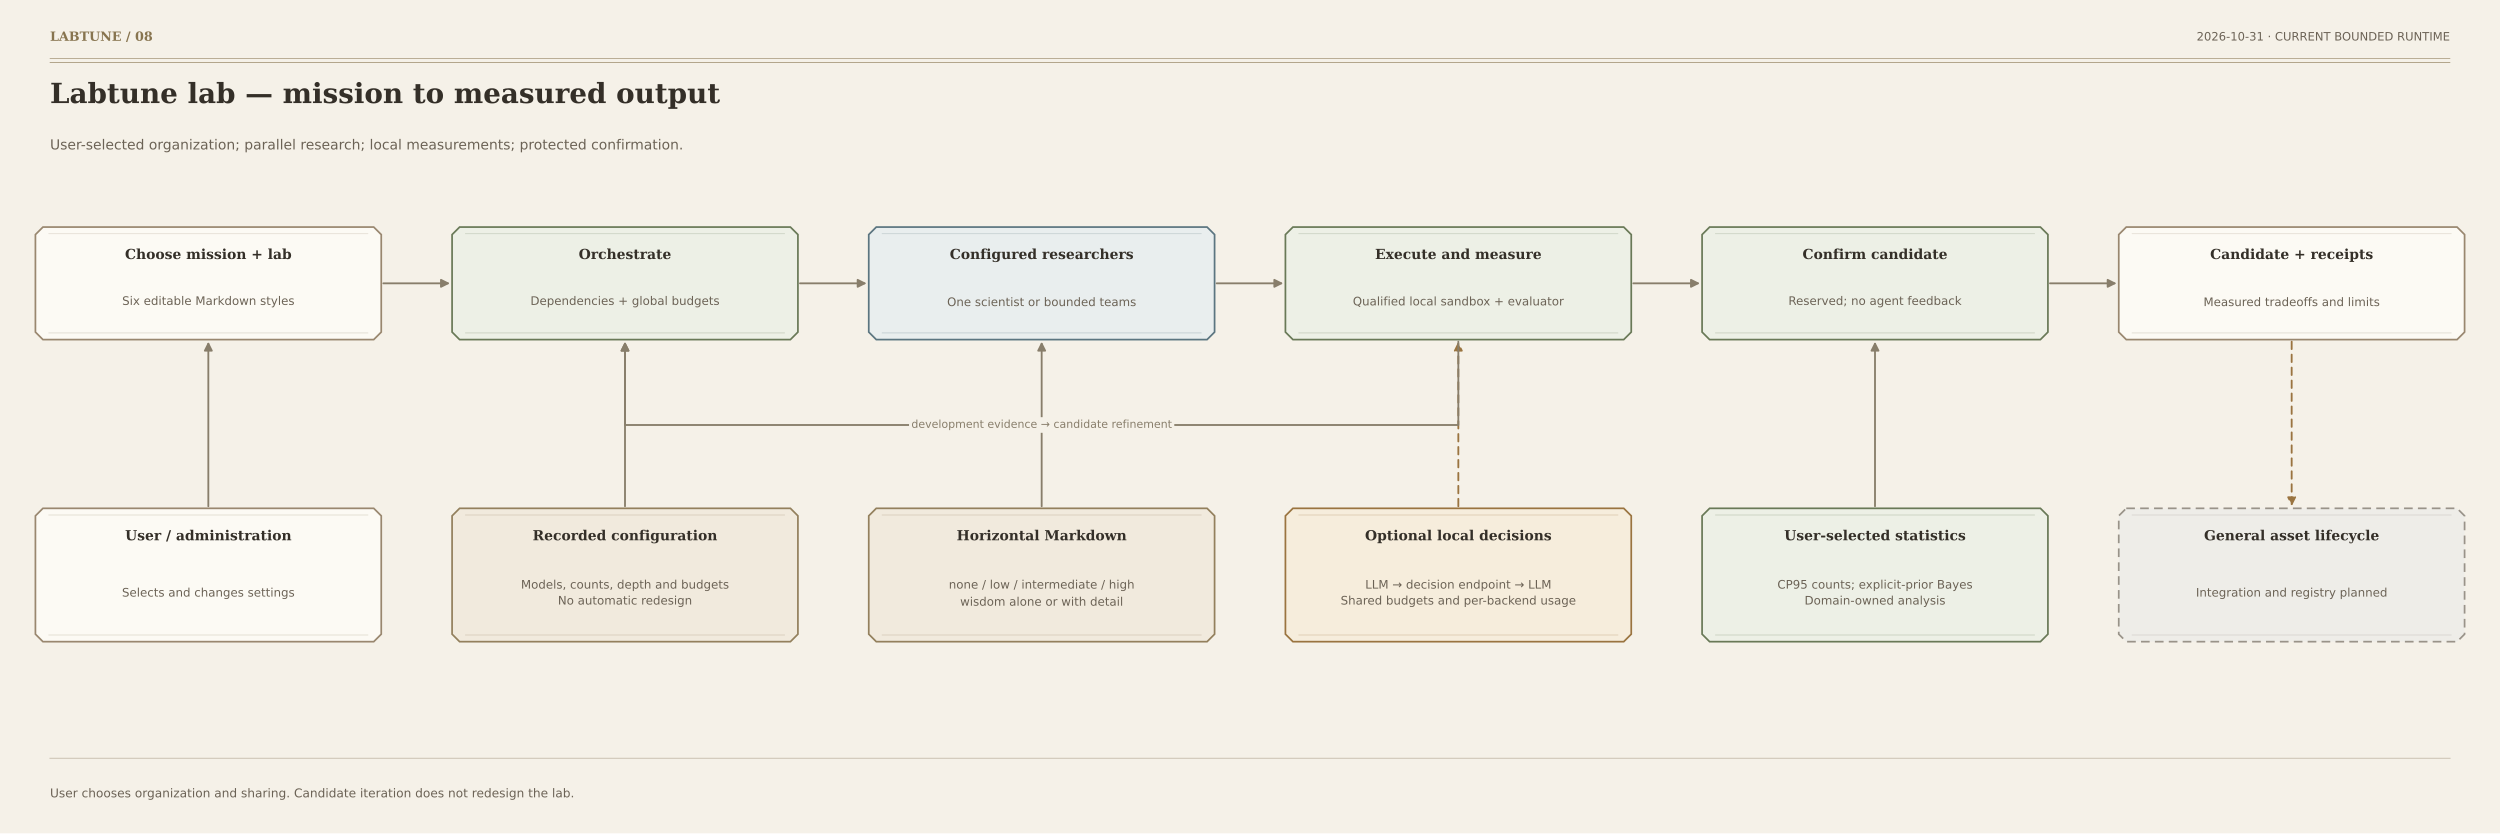
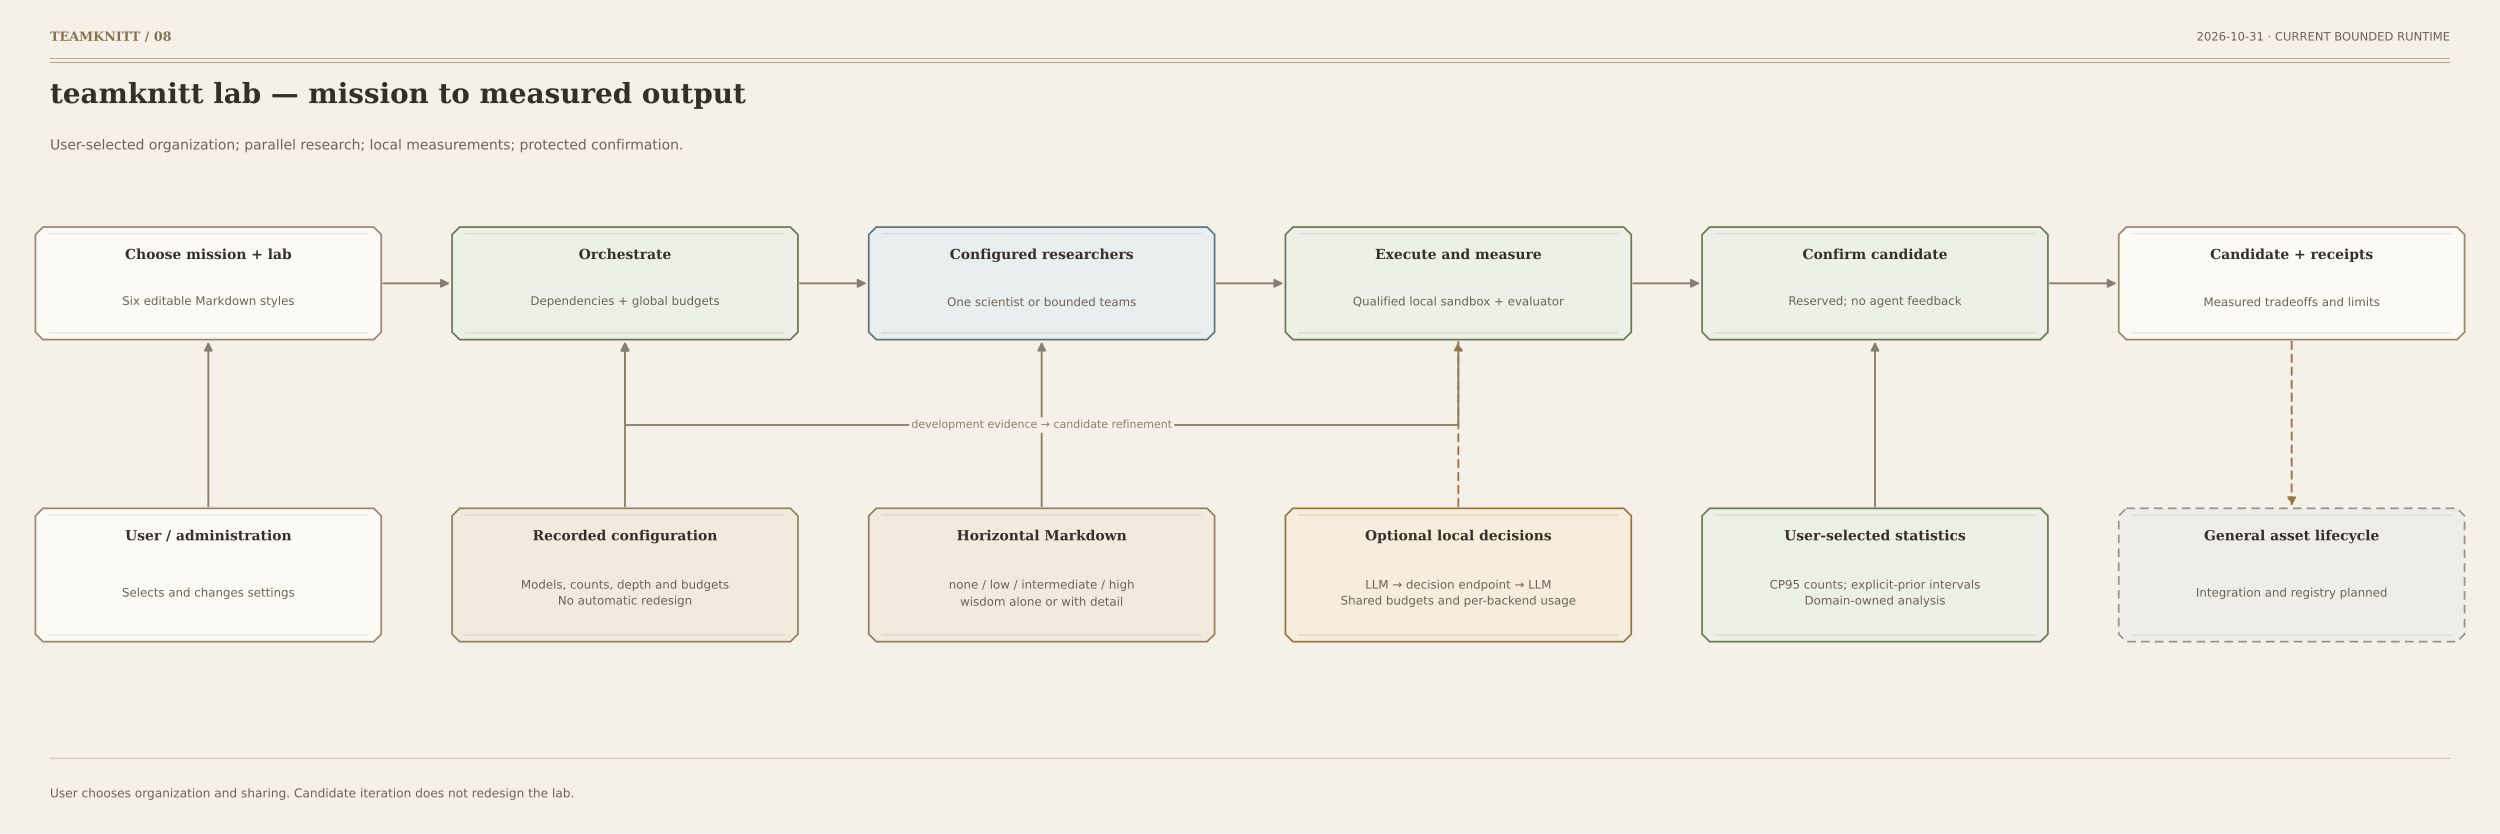
<svg xmlns="http://www.w3.org/2000/svg" width="2160pt" height="720pt" viewBox="0 0 2160 720" version="1.1">
  <defs>
    <style type="text/css">*{stroke-linejoin: round; stroke-linecap: butt}</style>
  </defs>
  <g id="figure_1">
    <g id="patch_1">
-       <path d="M 0 720  L 2160 720  L 2160 0  L 0 0  z " style="fill: #f5f1e8" />
+       <path d="M 0 720 L 2160 720 L 2160 0 L 0 0 z " style="fill: #f5f1e8" />
    </g>
    <g id="axes_1">
      <g id="patch_2">
-         <path d="M 331.2 244.8  L 387.011 244.8  " clip-path="url(#pd4b52f6728)" style="fill: none; stroke: #887e6b; stroke-width: 1.6; stroke-linecap: round" />
-         <path d="M 381.011 241.8  L 387.011 244.8  L 381.011 247.8  z " clip-path="url(#pd4b52f6728)" style="fill: #887e6b; stroke: #887e6b; stroke-width: 1.6; stroke-linecap: round" />
+         <path d="M 331.2 244.8 L 387.011 244.8 " clip-path="url(#p4ae6a8115e)" style="fill: none; stroke: #887e6b; stroke-width: 1.6; stroke-linecap: round" />
+         <path d="M 381.011 241.8 L 387.011 244.8 L 381.011 247.8 z " clip-path="url(#p4ae6a8115e)" style="fill: #887e6b; stroke: #887e6b; stroke-width: 1.6; stroke-linecap: round" />
      </g>
      <g id="patch_3">
-         <path d="M 691.2 244.8  L 747.011 244.8  " clip-path="url(#pd4b52f6728)" style="fill: none; stroke: #887e6b; stroke-width: 1.6; stroke-linecap: round" />
-         <path d="M 741.011 241.8  L 747.011 244.8  L 741.011 247.8  z " clip-path="url(#pd4b52f6728)" style="fill: #887e6b; stroke: #887e6b; stroke-width: 1.6; stroke-linecap: round" />
+         <path d="M 691.2 244.8 L 747.011 244.8 " clip-path="url(#p4ae6a8115e)" style="fill: none; stroke: #887e6b; stroke-width: 1.6; stroke-linecap: round" />
+         <path d="M 741.011 241.8 L 747.011 244.8 L 741.011 247.8 z " clip-path="url(#p4ae6a8115e)" style="fill: #887e6b; stroke: #887e6b; stroke-width: 1.6; stroke-linecap: round" />
      </g>
      <g id="patch_4">
-         <path d="M 1051.2 244.8  L 1107.011 244.8  " clip-path="url(#pd4b52f6728)" style="fill: none; stroke: #887e6b; stroke-width: 1.6; stroke-linecap: round" />
-         <path d="M 1101.011 241.8  L 1107.011 244.8  L 1101.011 247.8  z " clip-path="url(#pd4b52f6728)" style="fill: #887e6b; stroke: #887e6b; stroke-width: 1.6; stroke-linecap: round" />
+         <path d="M 1051.2 244.8 L 1107.011 244.8 " clip-path="url(#p4ae6a8115e)" style="fill: none; stroke: #887e6b; stroke-width: 1.6; stroke-linecap: round" />
+         <path d="M 1101.011 241.8 L 1107.011 244.8 L 1101.011 247.8 z " clip-path="url(#p4ae6a8115e)" style="fill: #887e6b; stroke: #887e6b; stroke-width: 1.6; stroke-linecap: round" />
      </g>
      <g id="patch_5">
-         <path d="M 1411.2 244.8  L 1467.011 244.8  " clip-path="url(#pd4b52f6728)" style="fill: none; stroke: #887e6b; stroke-width: 1.6; stroke-linecap: round" />
-         <path d="M 1461.011 241.8  L 1467.011 244.8  L 1461.011 247.8  z " clip-path="url(#pd4b52f6728)" style="fill: #887e6b; stroke: #887e6b; stroke-width: 1.6; stroke-linecap: round" />
+         <path d="M 1411.2 244.8 L 1467.011 244.8 " clip-path="url(#p4ae6a8115e)" style="fill: none; stroke: #887e6b; stroke-width: 1.6; stroke-linecap: round" />
+         <path d="M 1461.011 241.8 L 1467.011 244.8 L 1461.011 247.8 z " clip-path="url(#p4ae6a8115e)" style="fill: #887e6b; stroke: #887e6b; stroke-width: 1.6; stroke-linecap: round" />
      </g>
      <g id="patch_6">
-         <path d="M 1771.2 244.8  L 1827.011 244.8  " clip-path="url(#pd4b52f6728)" style="fill: none; stroke: #887e6b; stroke-width: 1.6; stroke-linecap: round" />
-         <path d="M 1821.011 241.8  L 1827.011 244.8  L 1821.011 247.8  z " clip-path="url(#pd4b52f6728)" style="fill: #887e6b; stroke: #887e6b; stroke-width: 1.6; stroke-linecap: round" />
+         <path d="M 1771.2 244.8 L 1827.011 244.8 " clip-path="url(#p4ae6a8115e)" style="fill: none; stroke: #887e6b; stroke-width: 1.6; stroke-linecap: round" />
+         <path d="M 1821.011 241.8 L 1827.011 244.8 L 1821.011 247.8 z " clip-path="url(#p4ae6a8115e)" style="fill: #887e6b; stroke: #887e6b; stroke-width: 1.6; stroke-linecap: round" />
      </g>
      <g id="patch_7">
-         <path d="M 180 437.4  L 180 296.989  " clip-path="url(#pd4b52f6728)" style="fill: none; stroke: #887e6b; stroke-width: 1.6; stroke-linecap: round" />
-         <path d="M 177 302.989  L 180 296.989  L 183 302.989  z " clip-path="url(#pd4b52f6728)" style="fill: #887e6b; stroke: #887e6b; stroke-width: 1.6; stroke-linecap: round" />
+         <path d="M 180 437.4 L 180 296.989 " clip-path="url(#p4ae6a8115e)" style="fill: none; stroke: #887e6b; stroke-width: 1.6; stroke-linecap: round" />
+         <path d="M 177 302.989 L 180 296.989 L 183 302.989 z " clip-path="url(#p4ae6a8115e)" style="fill: #887e6b; stroke: #887e6b; stroke-width: 1.6; stroke-linecap: round" />
      </g>
      <g id="patch_8">
-         <path d="M 540 437.4  L 540 296.989  " clip-path="url(#pd4b52f6728)" style="fill: none; stroke: #887e6b; stroke-width: 1.6; stroke-linecap: round" />
-         <path d="M 537 302.989  L 540 296.989  L 543 302.989  z " clip-path="url(#pd4b52f6728)" style="fill: #887e6b; stroke: #887e6b; stroke-width: 1.6; stroke-linecap: round" />
+         <path d="M 540 437.4 L 540 296.989 " clip-path="url(#p4ae6a8115e)" style="fill: none; stroke: #887e6b; stroke-width: 1.6; stroke-linecap: round" />
+         <path d="M 537 302.989 L 540 296.989 L 543 302.989 z " clip-path="url(#p4ae6a8115e)" style="fill: #887e6b; stroke: #887e6b; stroke-width: 1.6; stroke-linecap: round" />
      </g>
      <g id="patch_9">
-         <path d="M 900 437.4  L 900 296.989  " clip-path="url(#pd4b52f6728)" style="fill: none; stroke: #887e6b; stroke-width: 1.6; stroke-linecap: round" />
-         <path d="M 897 302.989  L 900 296.989  L 903 302.989  z " clip-path="url(#pd4b52f6728)" style="fill: #887e6b; stroke: #887e6b; stroke-width: 1.6; stroke-linecap: round" />
+         <path d="M 900 437.4 L 900 296.989 " clip-path="url(#p4ae6a8115e)" style="fill: none; stroke: #887e6b; stroke-width: 1.6; stroke-linecap: round" />
+         <path d="M 897 302.989 L 900 296.989 L 903 302.989 z " clip-path="url(#p4ae6a8115e)" style="fill: #887e6b; stroke: #887e6b; stroke-width: 1.6; stroke-linecap: round" />
      </g>
      <g id="patch_10">
-         <path d="M 1260 437.4  L 1260 296.989  " clip-path="url(#pd4b52f6728)" style="fill: none; stroke-dasharray: 6.4,4.8; stroke-dashoffset: 0; stroke: #9a7440; stroke-width: 1.6; stroke-linecap: round" />
-         <path d="M 1257 302.989  L 1260 296.989  L 1263 302.989  z " clip-path="url(#pd4b52f6728)" style="fill: #9a7440; stroke-dasharray: 6.4,4.8; stroke-dashoffset: 0; stroke: #9a7440; stroke-width: 1.6; stroke-linecap: round" />
+         <path d="M 1260 437.4 L 1260 296.989 " clip-path="url(#p4ae6a8115e)" style="fill: none; stroke-dasharray: 6.4,4.8; stroke-dashoffset: 0; stroke: #9a7440; stroke-width: 1.6; stroke-linecap: round" />
+         <path d="M 1257 302.989 L 1260 296.989 L 1263 302.989 z " clip-path="url(#p4ae6a8115e)" style="fill: #9a7440; stroke-dasharray: 6.4,4.8; stroke-dashoffset: 0; stroke: #9a7440; stroke-width: 1.6; stroke-linecap: round" />
      </g>
      <g id="patch_11">
-         <path d="M 1620 437.4  L 1620 296.989  " clip-path="url(#pd4b52f6728)" style="fill: none; stroke: #887e6b; stroke-width: 1.6; stroke-linecap: round" />
-         <path d="M 1617 302.989  L 1620 296.989  L 1623 302.989  z " clip-path="url(#pd4b52f6728)" style="fill: #887e6b; stroke: #887e6b; stroke-width: 1.6; stroke-linecap: round" />
+         <path d="M 1620 437.4 L 1620 296.989 " clip-path="url(#p4ae6a8115e)" style="fill: none; stroke: #887e6b; stroke-width: 1.6; stroke-linecap: round" />
+         <path d="M 1617 302.989 L 1620 296.989 L 1623 302.989 z " clip-path="url(#p4ae6a8115e)" style="fill: #887e6b; stroke: #887e6b; stroke-width: 1.6; stroke-linecap: round" />
      </g>
      <g id="patch_12">
-         <path d="M 1980 295.2  L 1980 435.611  " clip-path="url(#pd4b52f6728)" style="fill: none; stroke-dasharray: 6.4,4.8; stroke-dashoffset: 0; stroke: #9a7440; stroke-width: 1.6; stroke-linecap: round" />
-         <path d="M 1983 429.611  L 1980 435.611  L 1977 429.611  z " clip-path="url(#pd4b52f6728)" style="fill: #9a7440; stroke-dasharray: 6.4,4.8; stroke-dashoffset: 0; stroke: #9a7440; stroke-width: 1.6; stroke-linecap: round" />
+         <path d="M 1980 295.2 L 1980 435.611 " clip-path="url(#p4ae6a8115e)" style="fill: none; stroke-dasharray: 6.4,4.8; stroke-dashoffset: 0; stroke: #9a7440; stroke-width: 1.6; stroke-linecap: round" />
+         <path d="M 1983 429.611 L 1980 435.611 L 1977 429.611 z " clip-path="url(#p4ae6a8115e)" style="fill: #9a7440; stroke-dasharray: 6.4,4.8; stroke-dashoffset: 0; stroke: #9a7440; stroke-width: 1.6; stroke-linecap: round" />
      </g>
      <g id="patch_13">
-         <path d="M 1260 295.2  L 1260 367.2  L 540 367.2  L 540 296.989  " clip-path="url(#pd4b52f6728)" style="fill: none; stroke: #887e6b; stroke-width: 1.6; stroke-linecap: round" />
-         <path d="M 537 302.989  L 540 296.989  L 543 302.989  z " clip-path="url(#pd4b52f6728)" style="fill: #887e6b; stroke: #887e6b; stroke-width: 1.6; stroke-linecap: round" />
+         <path d="M 1260 295.2 L 1260 367.2 L 540 367.2 L 540 296.989 " clip-path="url(#p4ae6a8115e)" style="fill: none; stroke: #887e6b; stroke-width: 1.6; stroke-linecap: round" />
+         <path d="M 537 302.989 L 540 296.989 L 543 302.989 z " clip-path="url(#p4ae6a8115e)" style="fill: #887e6b; stroke: #887e6b; stroke-width: 1.6; stroke-linecap: round" />
      </g>
      <g id="line2d_1">
-         <path d="M 43.2 50.4  L 2116.8 50.4  " clip-path="url(#pd4b52f6728)" style="fill: none; stroke: #87744f; stroke-width: 0.5; stroke-linecap: square" />
+         <path d="M 43.2 50.4 L 2116.8 50.4 " clip-path="url(#p4ae6a8115e)" style="fill: none; stroke: #87744f; stroke-width: 0.5; stroke-linecap: square" />
      </g>
      <g id="line2d_2">
-         <path d="M 43.2 54  L 2116.8 54  " clip-path="url(#pd4b52f6728)" style="fill: none; stroke: #87744f; stroke-width: 0.5; stroke-linecap: square" />
+         <path d="M 43.2 54 L 2116.8 54 " clip-path="url(#p4ae6a8115e)" style="fill: none; stroke: #87744f; stroke-width: 0.5; stroke-linecap: square" />
      </g>
      <g id="line2d_3">
-         <path d="M 43.2 655.2  L 2116.8 655.2  " clip-path="url(#pd4b52f6728)" style="fill: none; stroke: #d2c9bc; stroke-linecap: square" />
+         <path d="M 43.2 655.2 L 2116.8 655.2 " clip-path="url(#p4ae6a8115e)" style="fill: none; stroke: #d2c9bc; stroke-linecap: square" />
      </g>
      <g id="text_1">
-         <text style="font-weight: 700; font-size: 11px; font-family: 'DejaVu Serif'; text-anchor: start; fill: #87744f" x="43.2" y="35.257" transform="rotate(-0 43.2 35.25742)">LABTUNE / 08</text>
+         <text style="font-weight: 700; font-size: 11px; font-family: 'DejaVu Serif'; text-anchor: start; fill: #87744f" x="43.2" y="35.257" transform="rotate(-0 43.2 35.25742)">TEAMKNITT / 08</text>
      </g>
      <g id="text_2">
        <text style="font-size: 10px; font-family: 'DejaVu Sans'; text-anchor: end; fill: #6b6255" x="2116.8" y="34.998" transform="rotate(-0 2116.8 34.99766)">2026-10-31 · CURRENT BOUNDED RUNTIME</text>
      </g>
      <g id="text_3">
-         <text style="font-weight: 700; font-size: 24px; font-family: 'DejaVu Serif'; text-anchor: start; fill: #342f28" x="43.2" y="89.035" transform="rotate(-0 43.2 89.03531)">Labtune lab — mission to measured output</text>
+         <text style="font-weight: 700; font-size: 24px; font-family: 'DejaVu Serif'; text-anchor: start; fill: #342f28" x="43.2" y="89.035" transform="rotate(-0 43.2 89.03531)">teamknitt lab — mission to measured output</text>
      </g>
      <g id="text_4">
        <text style="font-size: 12px; font-family: 'DejaVu Sans'; text-anchor: start; fill: #6b6255" x="43.2" y="129.118" transform="rotate(-0 43.2 129.1177)">User-selected organization; parallel research; local measurements; protected confirmation.</text>
      </g>
      <g id="patch_14">
-         <path d="M 37.08 196.2  L 322.92 196.2  L 329.4 202.68  L 329.4 286.92  L 322.92 293.4  L 37.08 293.4  L 30.6 286.92  L 30.6 202.68  z " clip-path="url(#pd4b52f6728)" style="fill: #fcfaf4; stroke: #99876f; stroke-width: 1.5; stroke-linejoin: miter" />
+         <path d="M 37.08 196.2 L 322.92 196.2 L 329.4 202.68 L 329.4 286.92 L 322.92 293.4 L 37.08 293.4 L 30.6 286.92 L 30.6 202.68 z " clip-path="url(#p4ae6a8115e)" style="fill: #fcfaf4; stroke: #99876f; stroke-width: 1.5; stroke-linejoin: miter" />
      </g>
      <g id="patch_15">
-         <path d="M 397.08 196.2  L 682.92 196.2  L 689.4 202.68  L 689.4 286.92  L 682.92 293.4  L 397.08 293.4  L 390.6 286.92  L 390.6 202.68  z " clip-path="url(#pd4b52f6728)" style="fill: #edf0e6; stroke: #697957; stroke-width: 1.5; stroke-linejoin: miter" />
+         <path d="M 397.08 196.2 L 682.92 196.2 L 689.4 202.68 L 689.4 286.92 L 682.92 293.4 L 397.08 293.4 L 390.6 286.92 L 390.6 202.68 z " clip-path="url(#p4ae6a8115e)" style="fill: #edf0e6; stroke: #697957; stroke-width: 1.5; stroke-linejoin: miter" />
      </g>
      <g id="patch_16">
-         <path d="M 757.08 196.2  L 1042.92 196.2  L 1049.4 202.68  L 1049.4 286.92  L 1042.92 293.4  L 757.08 293.4  L 750.6 286.92  L 750.6 202.68  z " clip-path="url(#pd4b52f6728)" style="fill: #e9eeee; stroke: #5b7580; stroke-width: 1.5; stroke-linejoin: miter" />
+         <path d="M 757.08 196.2 L 1042.92 196.2 L 1049.4 202.68 L 1049.4 286.92 L 1042.92 293.4 L 757.08 293.4 L 750.6 286.92 L 750.6 202.68 z " clip-path="url(#p4ae6a8115e)" style="fill: #e9eeee; stroke: #5b7580; stroke-width: 1.5; stroke-linejoin: miter" />
      </g>
      <g id="patch_17">
-         <path d="M 1117.08 196.2  L 1402.92 196.2  L 1409.4 202.68  L 1409.4 286.92  L 1402.92 293.4  L 1117.08 293.4  L 1110.6 286.92  L 1110.6 202.68  z " clip-path="url(#pd4b52f6728)" style="fill: #edf0e6; stroke: #697957; stroke-width: 1.5; stroke-linejoin: miter" />
+         <path d="M 1117.08 196.2 L 1402.92 196.2 L 1409.4 202.68 L 1409.4 286.92 L 1402.92 293.4 L 1117.08 293.4 L 1110.6 286.92 L 1110.6 202.68 z " clip-path="url(#p4ae6a8115e)" style="fill: #edf0e6; stroke: #697957; stroke-width: 1.5; stroke-linejoin: miter" />
      </g>
      <g id="patch_18">
-         <path d="M 1477.08 196.2  L 1762.92 196.2  L 1769.4 202.68  L 1769.4 286.92  L 1762.92 293.4  L 1477.08 293.4  L 1470.6 286.92  L 1470.6 202.68  z " clip-path="url(#pd4b52f6728)" style="fill: #edf0e6; stroke: #697957; stroke-width: 1.5; stroke-linejoin: miter" />
+         <path d="M 1477.08 196.2 L 1762.92 196.2 L 1769.4 202.68 L 1769.4 286.92 L 1762.92 293.4 L 1477.08 293.4 L 1470.6 286.92 L 1470.6 202.68 z " clip-path="url(#p4ae6a8115e)" style="fill: #edf0e6; stroke: #697957; stroke-width: 1.5; stroke-linejoin: miter" />
      </g>
      <g id="patch_19">
-         <path d="M 1837.08 196.2  L 2122.92 196.2  L 2129.4 202.68  L 2129.4 286.92  L 2122.92 293.4  L 1837.08 293.4  L 1830.6 286.92  L 1830.6 202.68  z " clip-path="url(#pd4b52f6728)" style="fill: #fcfaf4; stroke: #99876f; stroke-width: 1.5; stroke-linejoin: miter" />
+         <path d="M 1837.08 196.2 L 2122.92 196.2 L 2129.4 202.68 L 2129.4 286.92 L 2122.92 293.4 L 1837.08 293.4 L 1830.6 286.92 L 1830.6 202.68 z " clip-path="url(#p4ae6a8115e)" style="fill: #fcfaf4; stroke: #99876f; stroke-width: 1.5; stroke-linejoin: miter" />
      </g>
      <g id="patch_20">
-         <path d="M 37.08 439.2  L 322.92 439.2  L 329.4 445.68  L 329.4 547.92  L 322.92 554.4  L 37.08 554.4  L 30.6 547.92  L 30.6 445.68  z " clip-path="url(#pd4b52f6728)" style="fill: #fcfaf4; stroke: #99876f; stroke-width: 1.5; stroke-linejoin: miter" />
+         <path d="M 37.08 439.2 L 322.92 439.2 L 329.4 445.68 L 329.4 547.92 L 322.92 554.4 L 37.08 554.4 L 30.6 547.92 L 30.6 445.68 z " clip-path="url(#p4ae6a8115e)" style="fill: #fcfaf4; stroke: #99876f; stroke-width: 1.5; stroke-linejoin: miter" />
      </g>
      <g id="patch_21">
-         <path d="M 397.08 439.2  L 682.92 439.2  L 689.4 445.68  L 689.4 547.92  L 682.92 554.4  L 397.08 554.4  L 390.6 547.92  L 390.6 445.68  z " clip-path="url(#pd4b52f6728)" style="fill: #f1eadd; stroke: #93805d; stroke-width: 1.5; stroke-linejoin: miter" />
+         <path d="M 397.08 439.2 L 682.92 439.2 L 689.4 445.68 L 689.4 547.92 L 682.92 554.4 L 397.08 554.4 L 390.6 547.92 L 390.6 445.68 z " clip-path="url(#p4ae6a8115e)" style="fill: #f1eadd; stroke: #93805d; stroke-width: 1.5; stroke-linejoin: miter" />
      </g>
      <g id="patch_22">
-         <path d="M 757.08 439.2  L 1042.92 439.2  L 1049.4 445.68  L 1049.4 547.92  L 1042.92 554.4  L 757.08 554.4  L 750.6 547.92  L 750.6 445.68  z " clip-path="url(#pd4b52f6728)" style="fill: #f1eadd; stroke: #93805d; stroke-width: 1.5; stroke-linejoin: miter" />
+         <path d="M 757.08 439.2 L 1042.92 439.2 L 1049.4 445.68 L 1049.4 547.92 L 1042.92 554.4 L 757.08 554.4 L 750.6 547.92 L 750.6 445.68 z " clip-path="url(#p4ae6a8115e)" style="fill: #f1eadd; stroke: #93805d; stroke-width: 1.5; stroke-linejoin: miter" />
      </g>
      <g id="patch_23">
-         <path d="M 1117.08 439.2  L 1402.92 439.2  L 1409.4 445.68  L 1409.4 547.92  L 1402.92 554.4  L 1117.08 554.4  L 1110.6 547.92  L 1110.6 445.68  z " clip-path="url(#pd4b52f6728)" style="fill: #f6eddc; stroke: #9a7440; stroke-width: 1.5; stroke-linejoin: miter" />
+         <path d="M 1117.08 439.2 L 1402.92 439.2 L 1409.4 445.68 L 1409.4 547.92 L 1402.92 554.4 L 1117.08 554.4 L 1110.6 547.92 L 1110.6 445.68 z " clip-path="url(#p4ae6a8115e)" style="fill: #f6eddc; stroke: #9a7440; stroke-width: 1.5; stroke-linejoin: miter" />
      </g>
      <g id="patch_24">
-         <path d="M 1477.08 439.2  L 1762.92 439.2  L 1769.4 445.68  L 1769.4 547.92  L 1762.92 554.4  L 1477.08 554.4  L 1470.6 547.92  L 1470.6 445.68  z " clip-path="url(#pd4b52f6728)" style="fill: #edf0e6; stroke: #697957; stroke-width: 1.5; stroke-linejoin: miter" />
+         <path d="M 1477.08 439.2 L 1762.92 439.2 L 1769.4 445.68 L 1769.4 547.92 L 1762.92 554.4 L 1477.08 554.4 L 1470.6 547.92 L 1470.6 445.68 z " clip-path="url(#p4ae6a8115e)" style="fill: #edf0e6; stroke: #697957; stroke-width: 1.5; stroke-linejoin: miter" />
      </g>
      <g id="patch_25">
-         <path d="M 1837.08 439.2  L 2122.92 439.2  L 2129.4 445.68  L 2129.4 547.92  L 2122.92 554.4  L 1837.08 554.4  L 1830.6 547.92  L 1830.6 445.68  z " clip-path="url(#pd4b52f6728)" style="fill: #eeede8; stroke-dasharray: 7.5,4.5; stroke-dashoffset: 0; stroke: #999389; stroke-width: 1.5; stroke-linejoin: miter" />
+         <path d="M 1837.08 439.2 L 2122.92 439.2 L 2129.4 445.68 L 2129.4 547.92 L 2122.92 554.4 L 1837.08 554.4 L 1830.6 547.92 L 1830.6 445.68 z " clip-path="url(#p4ae6a8115e)" style="fill: #eeede8; stroke-dasharray: 7.5,4.5; stroke-dashoffset: 0; stroke: #999389; stroke-width: 1.5; stroke-linejoin: miter" />
      </g>
      <g id="text_5">
        <text style="font-size: 10.5px; font-family: 'DejaVu Sans'; text-anchor: start; fill: #6b6255" x="43.2" y="688.888" transform="rotate(-0 43.2 688.8879)">User chooses organization and sharing. Candidate iteration does not redesign the lab.</text>
      </g>
      <g id="line2d_4">
-         <path d="M 42.12 201.96  L 317.88 201.96  " clip-path="url(#pd4b52f6728)" style="fill: none; stroke: #99876f; stroke-opacity: 0.35; stroke-width: 0.55; stroke-linecap: square" />
+         <path d="M 42.12 201.96 L 317.88 201.96 " clip-path="url(#p4ae6a8115e)" style="fill: none; stroke: #99876f; stroke-opacity: 0.35; stroke-width: 0.55; stroke-linecap: square" />
      </g>
      <g id="line2d_5">
-         <path d="M 42.12 287.64  L 317.88 287.64  " clip-path="url(#pd4b52f6728)" style="fill: none; stroke: #99876f; stroke-opacity: 0.35; stroke-width: 0.55; stroke-linecap: square" />
+         <path d="M 42.12 287.64 L 317.88 287.64 " clip-path="url(#p4ae6a8115e)" style="fill: none; stroke: #99876f; stroke-opacity: 0.35; stroke-width: 0.55; stroke-linecap: square" />
      </g>
      <g id="text_6">
        <text style="font-weight: 700; font-size: 12px; font-family: 'DejaVu Serif'; text-anchor: middle; fill: #342f28" x="180" y="223.798" transform="rotate(-0 180 223.7977)">Choose mission + lab</text>
      </g>
      <g id="text_7">
        <text style="font-size: 10.2px; font-family: 'DejaVu Sans'; text-anchor: middle; fill: #6b6255" x="180" y="263.455" transform="rotate(-0 180 263.4546)">Six editable Markdown styles</text>
      </g>
      <g id="line2d_6">
-         <path d="M 402.12 201.96  L 677.88 201.96  " clip-path="url(#pd4b52f6728)" style="fill: none; stroke: #697957; stroke-opacity: 0.35; stroke-width: 0.55; stroke-linecap: square" />
+         <path d="M 402.12 201.96 L 677.88 201.96 " clip-path="url(#p4ae6a8115e)" style="fill: none; stroke: #697957; stroke-opacity: 0.35; stroke-width: 0.55; stroke-linecap: square" />
      </g>
      <g id="line2d_7">
-         <path d="M 402.12 287.64  L 677.88 287.64  " clip-path="url(#pd4b52f6728)" style="fill: none; stroke: #697957; stroke-opacity: 0.35; stroke-width: 0.55; stroke-linecap: square" />
+         <path d="M 402.12 287.64 L 677.88 287.64 " clip-path="url(#p4ae6a8115e)" style="fill: none; stroke: #697957; stroke-opacity: 0.35; stroke-width: 0.55; stroke-linecap: square" />
      </g>
      <g id="text_8">
        <text style="font-weight: 700; font-size: 12px; font-family: 'DejaVu Serif'; text-anchor: middle; fill: #342f28" x="540" y="223.798" transform="rotate(-0 540 223.7977)">Orchestrate</text>
      </g>
      <g id="text_9">
        <text style="font-size: 10.2px; font-family: 'DejaVu Sans'; text-anchor: middle; fill: #6b6255" x="540" y="263.455" transform="rotate(-0 540 263.4546)">Dependencies + global budgets</text>
      </g>
      <g id="line2d_8">
-         <path d="M 762.12 201.96  L 1037.88 201.96  " clip-path="url(#pd4b52f6728)" style="fill: none; stroke: #5b7580; stroke-opacity: 0.35; stroke-width: 0.55; stroke-linecap: square" />
+         <path d="M 762.12 201.96 L 1037.88 201.96 " clip-path="url(#p4ae6a8115e)" style="fill: none; stroke: #5b7580; stroke-opacity: 0.35; stroke-width: 0.55; stroke-linecap: square" />
      </g>
      <g id="line2d_9">
-         <path d="M 762.12 287.64  L 1037.88 287.64  " clip-path="url(#pd4b52f6728)" style="fill: none; stroke: #5b7580; stroke-opacity: 0.35; stroke-width: 0.55; stroke-linecap: square" />
+         <path d="M 762.12 287.64 L 1037.88 287.64 " clip-path="url(#p4ae6a8115e)" style="fill: none; stroke: #5b7580; stroke-opacity: 0.35; stroke-width: 0.55; stroke-linecap: square" />
      </g>
      <g id="text_10">
        <text style="font-weight: 700; font-size: 12px; font-family: 'DejaVu Serif'; text-anchor: middle; fill: #342f28" x="900" y="223.798" transform="rotate(-0 900 223.7977)">Configured researchers</text>
      </g>
      <g id="text_11">
        <text style="font-size: 10.2px; font-family: 'DejaVu Sans'; text-anchor: middle; fill: #6b6255" x="900" y="264.443" transform="rotate(-0 900 264.4427)">One scientist or bounded teams</text>
      </g>
      <g id="line2d_10">
-         <path d="M 1122.12 201.96  L 1397.88 201.96  " clip-path="url(#pd4b52f6728)" style="fill: none; stroke: #697957; stroke-opacity: 0.35; stroke-width: 0.55; stroke-linecap: square" />
+         <path d="M 1122.12 201.96 L 1397.88 201.96 " clip-path="url(#p4ae6a8115e)" style="fill: none; stroke: #697957; stroke-opacity: 0.35; stroke-width: 0.55; stroke-linecap: square" />
      </g>
      <g id="line2d_11">
-         <path d="M 1122.12 287.64  L 1397.88 287.64  " clip-path="url(#pd4b52f6728)" style="fill: none; stroke: #697957; stroke-opacity: 0.35; stroke-width: 0.55; stroke-linecap: square" />
+         <path d="M 1122.12 287.64 L 1397.88 287.64 " clip-path="url(#p4ae6a8115e)" style="fill: none; stroke: #697957; stroke-opacity: 0.35; stroke-width: 0.55; stroke-linecap: square" />
      </g>
      <g id="text_12">
        <text style="font-weight: 700; font-size: 12px; font-family: 'DejaVu Serif'; text-anchor: middle; fill: #342f28" x="1260" y="223.798" transform="rotate(-0 1260 223.7977)">Execute and measure</text>
      </g>
      <g id="text_13">
        <text style="font-size: 10.2px; font-family: 'DejaVu Sans'; text-anchor: middle; fill: #6b6255" x="1260" y="263.858" transform="rotate(-0 1260 263.8578)">Qualified local sandbox + evaluator</text>
      </g>
      <g id="line2d_12">
-         <path d="M 1482.12 201.96  L 1757.88 201.96  " clip-path="url(#pd4b52f6728)" style="fill: none; stroke: #697957; stroke-opacity: 0.35; stroke-width: 0.55; stroke-linecap: square" />
+         <path d="M 1482.12 201.96 L 1757.88 201.96 " clip-path="url(#p4ae6a8115e)" style="fill: none; stroke: #697957; stroke-opacity: 0.35; stroke-width: 0.55; stroke-linecap: square" />
      </g>
      <g id="line2d_13">
-         <path d="M 1482.12 287.64  L 1757.88 287.64  " clip-path="url(#pd4b52f6728)" style="fill: none; stroke: #697957; stroke-opacity: 0.35; stroke-width: 0.55; stroke-linecap: square" />
+         <path d="M 1482.12 287.64 L 1757.88 287.64 " clip-path="url(#p4ae6a8115e)" style="fill: none; stroke: #697957; stroke-opacity: 0.35; stroke-width: 0.55; stroke-linecap: square" />
      </g>
      <g id="text_14">
        <text style="font-weight: 700; font-size: 12px; font-family: 'DejaVu Serif'; text-anchor: middle; fill: #342f28" x="1620" y="223.798" transform="rotate(-0 1620 223.7977)">Confirm candidate</text>
      </g>
      <g id="text_15">
        <text style="font-size: 10.2px; font-family: 'DejaVu Sans'; text-anchor: middle; fill: #6b6255" x="1620" y="263.455" transform="rotate(-0 1620 263.4546)">Reserved; no agent feedback</text>
      </g>
      <g id="line2d_14">
-         <path d="M 1842.12 201.96  L 2117.88 201.96  " clip-path="url(#pd4b52f6728)" style="fill: none; stroke: #99876f; stroke-opacity: 0.35; stroke-width: 0.55; stroke-linecap: square" />
+         <path d="M 1842.12 201.96 L 2117.88 201.96 " clip-path="url(#p4ae6a8115e)" style="fill: none; stroke: #99876f; stroke-opacity: 0.35; stroke-width: 0.55; stroke-linecap: square" />
      </g>
      <g id="line2d_15">
-         <path d="M 1842.12 287.64  L 2117.88 287.64  " clip-path="url(#pd4b52f6728)" style="fill: none; stroke: #99876f; stroke-opacity: 0.35; stroke-width: 0.55; stroke-linecap: square" />
+         <path d="M 1842.12 287.64 L 2117.88 287.64 " clip-path="url(#p4ae6a8115e)" style="fill: none; stroke: #99876f; stroke-opacity: 0.35; stroke-width: 0.55; stroke-linecap: square" />
      </g>
      <g id="text_16">
        <text style="font-weight: 700; font-size: 12px; font-family: 'DejaVu Serif'; text-anchor: middle; fill: #342f28" x="1980" y="223.798" transform="rotate(-0 1980 223.7977)">Candidate + receipts</text>
      </g>
      <g id="text_17">
        <text style="font-size: 10.2px; font-family: 'DejaVu Sans'; text-anchor: middle; fill: #6b6255" x="1980" y="264.443" transform="rotate(-0 1980 264.4427)">Measured tradeoffs and limits</text>
      </g>
      <g id="line2d_16">
-         <path d="M 42.12 444.96  L 317.88 444.96  " clip-path="url(#pd4b52f6728)" style="fill: none; stroke: #99876f; stroke-opacity: 0.35; stroke-width: 0.55; stroke-linecap: square" />
+         <path d="M 42.12 444.96 L 317.88 444.96 " clip-path="url(#p4ae6a8115e)" style="fill: none; stroke: #99876f; stroke-opacity: 0.35; stroke-width: 0.55; stroke-linecap: square" />
      </g>
      <g id="line2d_17">
-         <path d="M 42.12 548.64  L 317.88 548.64  " clip-path="url(#pd4b52f6728)" style="fill: none; stroke: #99876f; stroke-opacity: 0.35; stroke-width: 0.55; stroke-linecap: square" />
+         <path d="M 42.12 548.64 L 317.88 548.64 " clip-path="url(#p4ae6a8115e)" style="fill: none; stroke: #99876f; stroke-opacity: 0.35; stroke-width: 0.55; stroke-linecap: square" />
      </g>
      <g id="text_18">
        <text style="font-weight: 700; font-size: 12px; font-family: 'DejaVu Serif'; text-anchor: middle; fill: #342f28" x="180" y="466.798" transform="rotate(-0 180 466.7977)">User / administration</text>
      </g>
      <g id="text_19">
        <text style="font-size: 10.2px; font-family: 'DejaVu Sans'; text-anchor: middle; fill: #6b6255" x="180" y="515.455" transform="rotate(-0 180 515.4546)">Selects and changes settings</text>
      </g>
      <g id="line2d_18">
-         <path d="M 402.12 444.96  L 677.88 444.96  " clip-path="url(#pd4b52f6728)" style="fill: none; stroke: #93805d; stroke-opacity: 0.35; stroke-width: 0.55; stroke-linecap: square" />
+         <path d="M 402.12 444.96 L 677.88 444.96 " clip-path="url(#p4ae6a8115e)" style="fill: none; stroke: #93805d; stroke-opacity: 0.35; stroke-width: 0.55; stroke-linecap: square" />
      </g>
      <g id="line2d_19">
-         <path d="M 402.12 548.64  L 677.88 548.64  " clip-path="url(#pd4b52f6728)" style="fill: none; stroke: #93805d; stroke-opacity: 0.35; stroke-width: 0.55; stroke-linecap: square" />
+         <path d="M 402.12 548.64 L 677.88 548.64 " clip-path="url(#p4ae6a8115e)" style="fill: none; stroke: #93805d; stroke-opacity: 0.35; stroke-width: 0.55; stroke-linecap: square" />
      </g>
      <g id="text_20">
        <text style="font-weight: 700; font-size: 12px; font-family: 'DejaVu Serif'; text-anchor: middle; fill: #342f28" x="540" y="466.798" transform="rotate(-0 540 466.7977)">Recorded configuration</text>
      </g>
      <g id="text_21">
        <text style="font-size: 10.2px; font-family: 'DejaVu Sans'; fill: #6b6255" transform="translate(450.0798 508.5696)">Models, counts, depth and budgets</text>
        <text style="font-size: 10.2px; font-family: 'DejaVu Sans'; fill: #6b6255" transform="translate(481.9899 522.3396)">No automatic redesign</text>
      </g>
      <g id="line2d_20">
-         <path d="M 762.12 444.96  L 1037.88 444.96  " clip-path="url(#pd4b52f6728)" style="fill: none; stroke: #93805d; stroke-opacity: 0.35; stroke-width: 0.55; stroke-linecap: square" />
+         <path d="M 762.12 444.96 L 1037.88 444.96 " clip-path="url(#p4ae6a8115e)" style="fill: none; stroke: #93805d; stroke-opacity: 0.35; stroke-width: 0.55; stroke-linecap: square" />
      </g>
      <g id="line2d_21">
-         <path d="M 762.12 548.64  L 1037.88 548.64  " clip-path="url(#pd4b52f6728)" style="fill: none; stroke: #93805d; stroke-opacity: 0.35; stroke-width: 0.55; stroke-linecap: square" />
+         <path d="M 762.12 548.64 L 1037.88 548.64 " clip-path="url(#p4ae6a8115e)" style="fill: none; stroke: #93805d; stroke-opacity: 0.35; stroke-width: 0.55; stroke-linecap: square" />
      </g>
      <g id="text_22">
        <text style="font-weight: 700; font-size: 12px; font-family: 'DejaVu Serif'; text-anchor: middle; fill: #342f28" x="900" y="466.798" transform="rotate(-0 900 466.7977)">Horizontal Markdown</text>
      </g>
      <g id="text_23">
        <text style="font-size: 10.2px; font-family: 'DejaVu Sans'; fill: #6b6255" transform="translate(819.7539 508.5696)">none / low / intermediate / high</text>
        <text style="font-size: 10.2px; font-family: 'DejaVu Sans'; fill: #6b6255" transform="translate(829.5427 523.3277)">wisdom alone or with detail</text>
      </g>
      <g id="line2d_22">
-         <path d="M 1122.12 444.96  L 1397.88 444.96  " clip-path="url(#pd4b52f6728)" style="fill: none; stroke: #9a7440; stroke-opacity: 0.35; stroke-width: 0.55; stroke-linecap: square" />
+         <path d="M 1122.12 444.96 L 1397.88 444.96 " clip-path="url(#p4ae6a8115e)" style="fill: none; stroke: #9a7440; stroke-opacity: 0.35; stroke-width: 0.55; stroke-linecap: square" />
      </g>
      <g id="line2d_23">
-         <path d="M 1122.12 548.64  L 1397.88 548.64  " clip-path="url(#pd4b52f6728)" style="fill: none; stroke: #9a7440; stroke-opacity: 0.35; stroke-width: 0.55; stroke-linecap: square" />
+         <path d="M 1122.12 548.64 L 1397.88 548.64 " clip-path="url(#p4ae6a8115e)" style="fill: none; stroke: #9a7440; stroke-opacity: 0.35; stroke-width: 0.55; stroke-linecap: square" />
      </g>
      <g id="text_24">
        <text style="font-weight: 700; font-size: 12px; font-family: 'DejaVu Serif'; text-anchor: middle; fill: #342f28" x="1260" y="466.798" transform="rotate(-0 1260 466.7977)">Optional local decisions</text>
      </g>
      <g id="text_25">
        <text style="font-size: 10.2px; font-family: 'DejaVu Sans'; fill: #6b6255" transform="translate(1179.544 508.5696)">LLM → decision endpoint → LLM</text>
        <text style="font-size: 10.2px; font-family: 'DejaVu Sans'; fill: #6b6255" transform="translate(1158.304 522.3396)">Shared budgets and per-backend usage</text>
      </g>
      <g id="line2d_24">
-         <path d="M 1482.12 444.96  L 1757.88 444.96  " clip-path="url(#pd4b52f6728)" style="fill: none; stroke: #697957; stroke-opacity: 0.35; stroke-width: 0.55; stroke-linecap: square" />
+         <path d="M 1482.12 444.96 L 1757.88 444.96 " clip-path="url(#p4ae6a8115e)" style="fill: none; stroke: #697957; stroke-opacity: 0.35; stroke-width: 0.55; stroke-linecap: square" />
      </g>
      <g id="line2d_25">
-         <path d="M 1482.12 548.64  L 1757.88 548.64  " clip-path="url(#pd4b52f6728)" style="fill: none; stroke: #697957; stroke-opacity: 0.35; stroke-width: 0.55; stroke-linecap: square" />
+         <path d="M 1482.12 548.64 L 1757.88 548.64 " clip-path="url(#p4ae6a8115e)" style="fill: none; stroke: #697957; stroke-opacity: 0.35; stroke-width: 0.55; stroke-linecap: square" />
      </g>
      <g id="text_26">
        <text style="font-weight: 700; font-size: 12px; font-family: 'DejaVu Serif'; text-anchor: middle; fill: #342f28" x="1620" y="466.798" transform="rotate(-0 1620 466.7977)">User-selected statistics</text>
      </g>
      <g id="text_27">
-         <text style="font-size: 10.2px; font-family: 'DejaVu Sans'; fill: #6b6255" transform="translate(1535.643 508.5696)">CP95 counts; explicit-prior Bayes</text>
+         <text style="font-size: 10.2px; font-family: 'DejaVu Sans'; fill: #6b6255" transform="translate(1528.98 508.5696)">CP95 counts; explicit-prior intervals</text>
        <text style="font-size: 10.2px; font-family: 'DejaVu Sans'; fill: #6b6255" transform="translate(1559.107 522.3396)">Domain-owned analysis</text>
      </g>
      <g id="line2d_26">
-         <path d="M 1842.12 444.96  L 2117.88 444.96  " clip-path="url(#pd4b52f6728)" style="fill: none; stroke: #999389; stroke-opacity: 0.35; stroke-width: 0.55; stroke-linecap: square" />
+         <path d="M 1842.12 444.96 L 2117.88 444.96 " clip-path="url(#p4ae6a8115e)" style="fill: none; stroke: #999389; stroke-opacity: 0.35; stroke-width: 0.55; stroke-linecap: square" />
      </g>
      <g id="line2d_27">
-         <path d="M 1842.12 548.64  L 2117.88 548.64  " clip-path="url(#pd4b52f6728)" style="fill: none; stroke: #999389; stroke-opacity: 0.35; stroke-width: 0.55; stroke-linecap: square" />
+         <path d="M 1842.12 548.64 L 2117.88 548.64 " clip-path="url(#p4ae6a8115e)" style="fill: none; stroke: #999389; stroke-opacity: 0.35; stroke-width: 0.55; stroke-linecap: square" />
      </g>
      <g id="text_28">
        <text style="font-weight: 700; font-size: 12px; font-family: 'DejaVu Serif'; text-anchor: middle; fill: #342f28" x="1980" y="466.798" transform="rotate(-0 1980 466.7977)">General asset lifecycle</text>
      </g>
      <g id="text_29">
        <text style="font-size: 10.2px; font-family: 'DejaVu Sans'; text-anchor: middle; fill: #6b6255" x="1980" y="515.455" transform="rotate(-0 1980 515.4546)">Integration and registry planned</text>
      </g>
      <g id="text_30">
        <g id="patch_26">
-           <path d="M 785.417 373.945  L 1014.583 373.945  L 1014.583 360.455  L 785.417 360.455  z " style="fill: #f5f1e8" />
+           <path d="M 785.417 373.945 L 1014.583 373.945 L 1014.583 360.455 L 785.417 360.455 z " style="fill: #f5f1e8" />
        </g>
        <text style="font-size: 9.5px; font-family: 'DejaVu Sans'; text-anchor: middle; fill: #887e6b" x="900" y="369.668" transform="rotate(-0 900 369.6681)">development evidence → candidate refinement</text>
      </g>
    </g>
  </g>
  <defs>
-     <clipPath id="pd4b52f6728">
+     <clipPath id="p4ae6a8115e">
      <rect x="0" y="0" width="2160" height="720" />
    </clipPath>
  </defs>
</svg>
